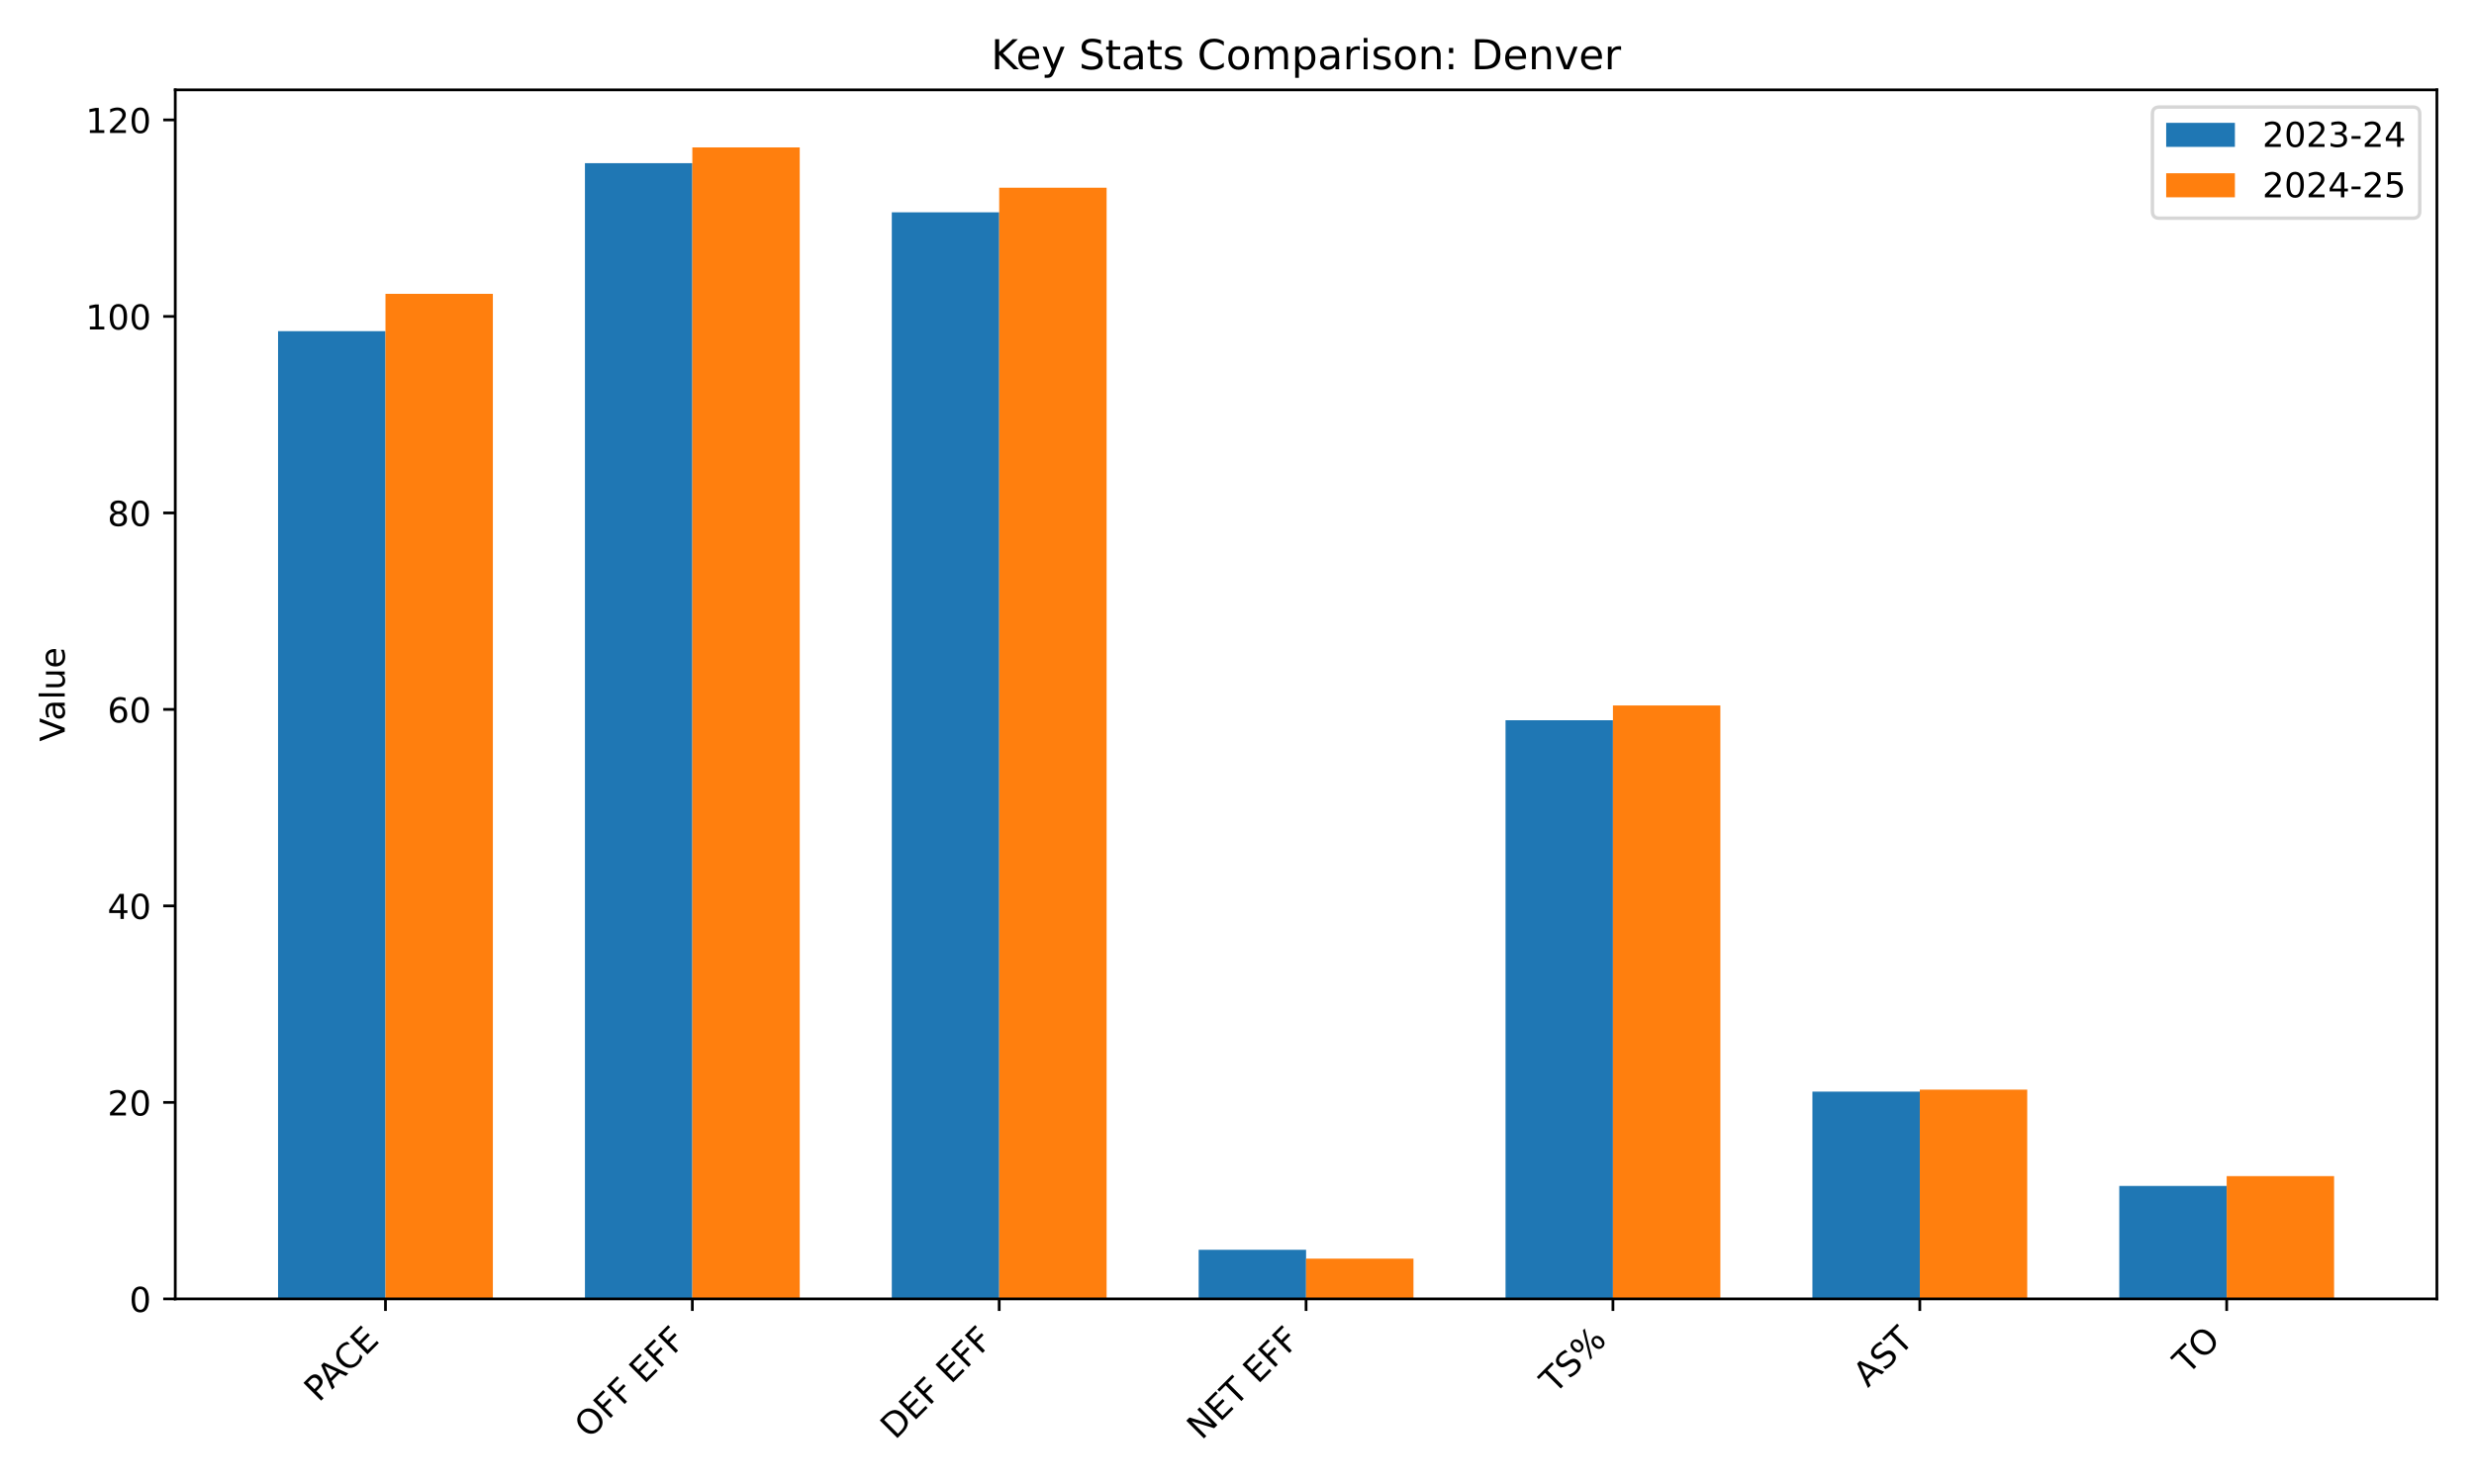
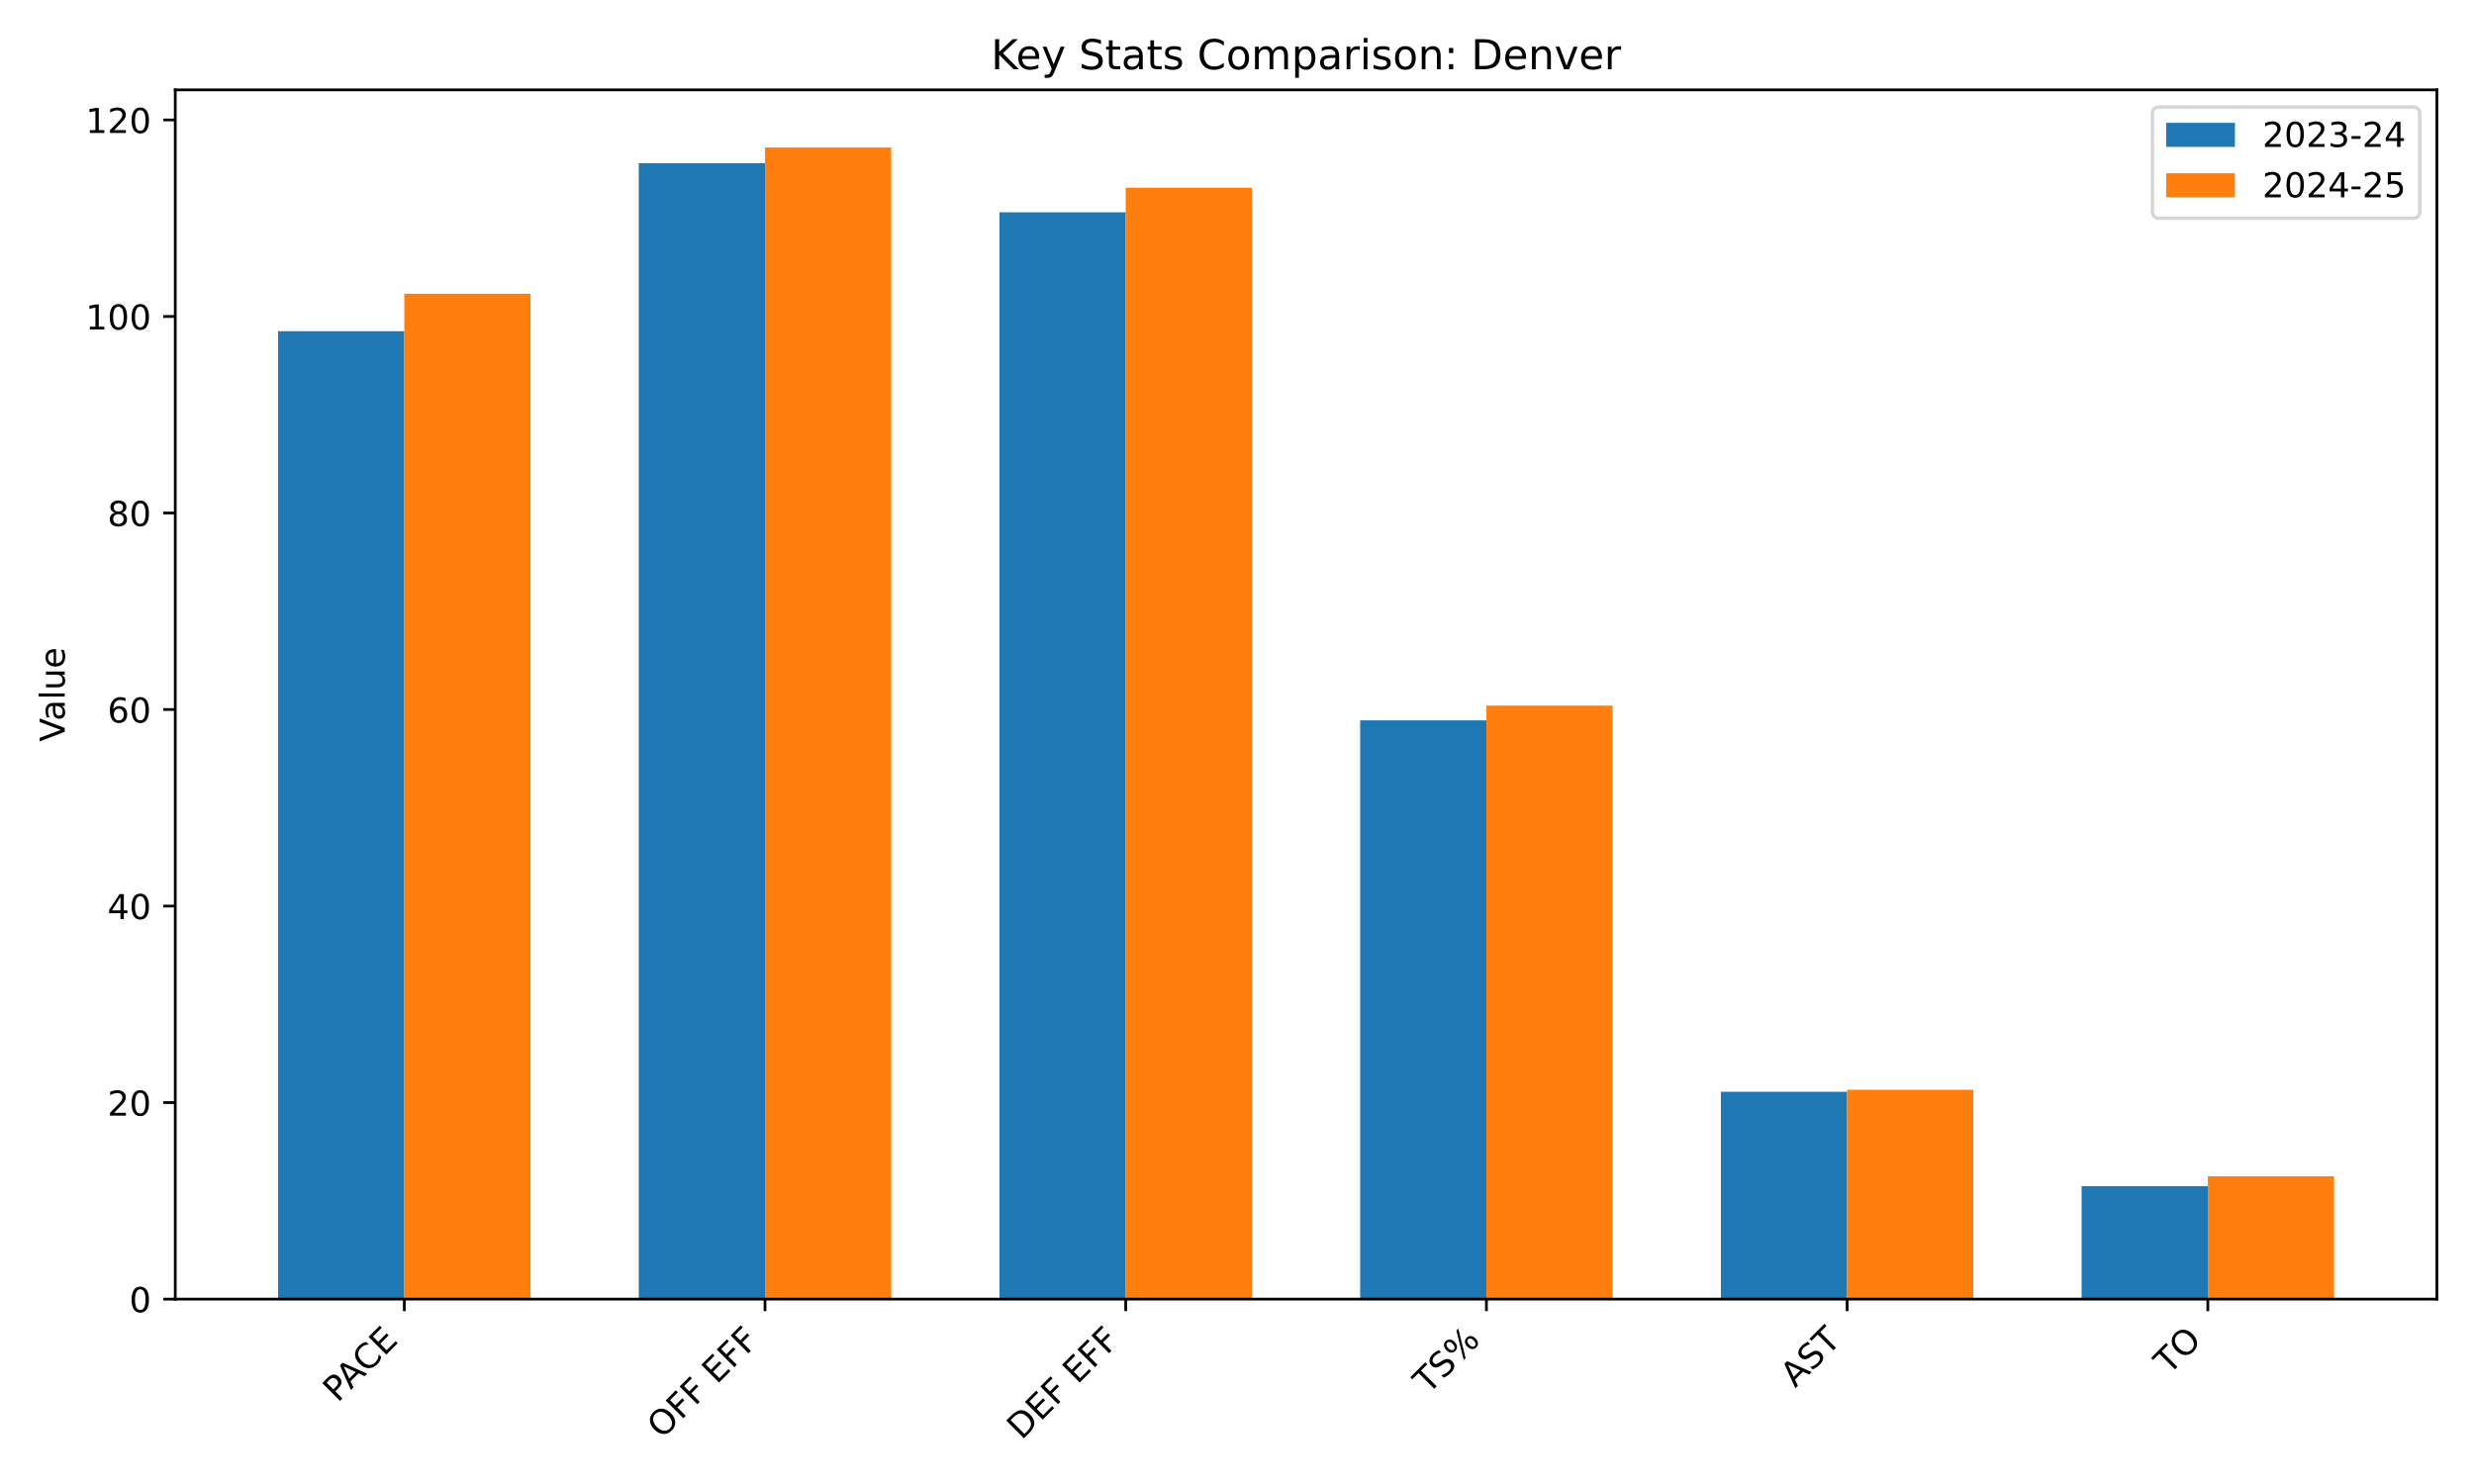
<svg xmlns="http://www.w3.org/2000/svg" xmlns:xlink="http://www.w3.org/1999/xlink" width="720pt" height="432pt" viewBox="0 0 720 432" version="1.1">
  <defs>
    <style type="text/css">*{stroke-linejoin: round; stroke-linecap: butt}</style>
  </defs>
  <g id="figure_1">
    <g id="patch_1">
      <path d="M 0 432  L 720 432  L 720 0  L 0 0  z " style="fill: #ffffff" />
    </g>
    <g id="axes_1">
      <g id="patch_2">
-         <path d="M 51.005 378.116  L 709.2 378.116  L 709.2 26.16  L 51.005 26.16  z " style="fill: #ffffff" />
+         <path d="M 51.005 378.18  L 709.2 378.18  L 709.2 26.16  L 51.005 26.16  z " style="fill: #ffffff" />
      </g>
      <g id="patch_3">
-         <path d="M 80.923 378.116  L 112.181 378.116  L 112.181 96.403  L 80.923 96.403  z " clip-path="url(#p05afc67b3e)" style="fill: #1f77b4" />
+         <path d="M 80.923 378.18  L 117.664 378.18  L 117.664 96.415  L 80.923 96.415  z " clip-path="url(#pdc56457c6b)" style="fill: #1f77b4" />
      </g>
      <g id="patch_4">
-         <path d="M 170.23 378.116  L 201.488 378.116  L 201.488 47.496  L 170.23 47.496  z " clip-path="url(#p05afc67b3e)" style="fill: #1f77b4" />
+         <path d="M 185.898 378.18  L 222.64 378.18  L 222.64 47.5  L 185.898 47.5  z " clip-path="url(#pdc56457c6b)" style="fill: #1f77b4" />
      </g>
      <g id="patch_5">
-         <path d="M 259.538 378.116  L 290.795 378.116  L 290.795 61.796  L 259.538 61.796  z " clip-path="url(#p05afc67b3e)" style="fill: #1f77b4" />
+         <path d="M 290.874 378.18  L 327.615 378.18  L 327.615 61.803  L 290.874 61.803  z " clip-path="url(#pdc56457c6b)" style="fill: #1f77b4" />
      </g>
      <g id="patch_6">
-         <path d="M 348.845 378.116  L 380.103 378.116  L 380.103 363.816  L 348.845 363.816  z " clip-path="url(#p05afc67b3e)" style="fill: #1f77b4" />
+         <path d="M 395.849 378.18  L 432.59 378.18  L 432.59 209.693  L 395.849 209.693  z " clip-path="url(#pdc56457c6b)" style="fill: #1f77b4" />
      </g>
      <g id="patch_7">
-         <path d="M 438.152 378.116  L 469.41 378.116  L 469.41 209.66  L 438.152 209.66  z " clip-path="url(#p05afc67b3e)" style="fill: #1f77b4" />
+         <path d="M 500.824 378.18  L 537.565 378.18  L 537.565 317.822  L 500.824 317.822  z " clip-path="url(#pdc56457c6b)" style="fill: #1f77b4" />
      </g>
      <g id="patch_8">
-         <path d="M 527.46 378.116  L 558.717 378.116  L 558.717 317.77  L 527.46 317.77  z " clip-path="url(#p05afc67b3e)" style="fill: #1f77b4" />
+         <path d="M 605.799 378.18  L 642.541 378.18  L 642.541 345.284  L 605.799 345.284  z " clip-path="url(#pdc56457c6b)" style="fill: #1f77b4" />
      </g>
      <g id="patch_9">
-         <path d="M 616.767 378.116  L 648.024 378.116  L 648.024 345.226  L 616.767 345.226  z " clip-path="url(#p05afc67b3e)" style="fill: #1f77b4" />
+         <path d="M 117.664 378.18  L 154.406 378.18  L 154.406 85.545  L 117.664 85.545  z " clip-path="url(#pdc56457c6b)" style="fill: #ff7f0e" />
      </g>
      <g id="patch_10">
-         <path d="M 112.181 378.116  L 143.438 378.116  L 143.438 85.534  L 112.181 85.534  z " clip-path="url(#p05afc67b3e)" style="fill: #ff7f0e" />
+         <path d="M 222.64 378.18  L 259.381 378.18  L 259.381 42.923  L 222.64 42.923  z " clip-path="url(#pdc56457c6b)" style="fill: #ff7f0e" />
      </g>
      <g id="patch_11">
-         <path d="M 201.488 378.116  L 232.745 378.116  L 232.745 42.92  L 201.488 42.92  z " clip-path="url(#p05afc67b3e)" style="fill: #ff7f0e" />
+         <path d="M 327.615 378.18  L 364.356 378.18  L 364.356 54.651  L 327.615 54.651  z " clip-path="url(#pdc56457c6b)" style="fill: #ff7f0e" />
      </g>
      <g id="patch_12">
-         <path d="M 290.795 378.116  L 322.053 378.116  L 322.053 54.646  L 290.795 54.646  z " clip-path="url(#p05afc67b3e)" style="fill: #ff7f0e" />
+         <path d="M 432.59 378.18  L 469.331 378.18  L 469.331 205.402  L 432.59 205.402  z " clip-path="url(#pdc56457c6b)" style="fill: #ff7f0e" />
      </g>
      <g id="patch_13">
-         <path d="M 380.103 378.116  L 411.36 378.116  L 411.36 366.39  L 380.103 366.39  z " clip-path="url(#p05afc67b3e)" style="fill: #ff7f0e" />
+         <path d="M 537.565 378.18  L 574.307 378.18  L 574.307 317.25  L 537.565 317.25  z " clip-path="url(#pdc56457c6b)" style="fill: #ff7f0e" />
      </g>
      <g id="patch_14">
-         <path d="M 469.41 378.116  L 500.667 378.116  L 500.667 205.37  L 469.41 205.37  z " clip-path="url(#p05afc67b3e)" style="fill: #ff7f0e" />
-       </g>
-       <g id="patch_15">
-         <path d="M 558.717 378.116  L 589.975 378.116  L 589.975 317.198  L 558.717 317.198  z " clip-path="url(#p05afc67b3e)" style="fill: #ff7f0e" />
-       </g>
-       <g id="patch_16">
-         <path d="M 648.024 378.116  L 679.282 378.116  L 679.282 342.366  L 648.024 342.366  z " clip-path="url(#p05afc67b3e)" style="fill: #ff7f0e" />
+         <path d="M 642.541 378.18  L 679.282 378.18  L 679.282 342.423  L 642.541 342.423  z " clip-path="url(#pdc56457c6b)" style="fill: #ff7f0e" />
      </g>
      <g id="matplotlib.axis_1">
        <g id="xtick_1">
          <g id="line2d_1">
            <defs>
-               <path id="md0cd10bb15" d="M 0 0  L 0 3.5  " style="stroke: #000000; stroke-width: 0.8" />
+               <path id="m0357ce50c4" d="M 0 0  L 0 3.5  " style="stroke: #000000; stroke-width: 0.8" />
            </defs>
            <g>
-               <use xlink:href="#md0cd10bb15" x="112.181" y="378.116" style="stroke: #000000; stroke-width: 0.8" />
+               <use xlink:href="#m0357ce50c4" x="117.664" y="378.18" style="stroke: #000000; stroke-width: 0.8" />
            </g>
          </g>
          <g id="text_1">
-             <g transform="translate(92.77817 408.421) rotate(-45) scale(0.1 -0.1)">
+             <g transform="translate(98.26196 408.4847) rotate(-45) scale(0.1 -0.1)">
              <defs>
                <path id="DejaVuSans-50" d="M 1259 4147  L 1259 2394  L 2053 2394  Q 2494 2394 2734 2622  Q 2975 2850 2975 3272  Q 2975 3691 2734 3919  Q 2494 4147 2053 4147  L 1259 4147  z M 628 4666  L 2053 4666  Q 2838 4666 3239 4311  Q 3641 3956 3641 3272  Q 3641 2581 3239 2228  Q 2838 1875 2053 1875  L 1259 1875  L 1259 0  L 628 0  L 628 4666  z " transform="scale(0.015625)" />
                <path id="DejaVuSans-41" d="M 2188 4044  L 1331 1722  L 3047 1722  L 2188 4044  z M 1831 4666  L 2547 4666  L 4325 0  L 3669 0  L 3244 1197  L 1141 1197  L 716 0  L 50 0  L 1831 4666  z " transform="scale(0.015625)" />
                <path id="DejaVuSans-43" d="M 4122 4306  L 4122 3641  Q 3803 3938 3442 4084  Q 3081 4231 2675 4231  Q 1875 4231 1450 3742  Q 1025 3253 1025 2328  Q 1025 1406 1450 917  Q 1875 428 2675 428  Q 3081 428 3442 575  Q 3803 722 4122 1019  L 4122 359  Q 3791 134 3420 21  Q 3050 -91 2638 -91  Q 1578 -91 968 557  Q 359 1206 359 2328  Q 359 3453 968 4101  Q 1578 4750 2638 4750  Q 3056 4750 3426 4639  Q 3797 4528 4122 4306  z " transform="scale(0.015625)" />
                <path id="DejaVuSans-45" d="M 628 4666  L 3578 4666  L 3578 4134  L 1259 4134  L 1259 2753  L 3481 2753  L 3481 2222  L 1259 2222  L 1259 531  L 3634 531  L 3634 0  L 628 0  L 628 4666  z " transform="scale(0.015625)" />
              </defs>
              <use xlink:href="#DejaVuSans-50" />
              <use xlink:href="#DejaVuSans-41" transform="translate(53.92773 0)" />
              <use xlink:href="#DejaVuSans-43" transform="translate(120.5859 0)" />
              <use xlink:href="#DejaVuSans-45" transform="translate(190.4102 0)" />
            </g>
          </g>
        </g>
        <g id="xtick_2">
          <g id="line2d_2">
            <g>
-               <use xlink:href="#md0cd10bb15" x="201.488" y="378.116" style="stroke: #000000; stroke-width: 0.8" />
+               <use xlink:href="#m0357ce50c4" x="222.64" y="378.18" style="stroke: #000000; stroke-width: 0.8" />
            </g>
          </g>
          <g id="text_2">
-             <g transform="translate(171.4678 419.0387) rotate(-45) scale(0.1 -0.1)">
+             <g transform="translate(192.6196 419.1023) rotate(-45) scale(0.1 -0.1)">
              <defs>
                <path id="DejaVuSans-4f" d="M 2522 4238  Q 1834 4238 1429 3725  Q 1025 3213 1025 2328  Q 1025 1447 1429 934  Q 1834 422 2522 422  Q 3209 422 3611 934  Q 4013 1447 4013 2328  Q 4013 3213 3611 3725  Q 3209 4238 2522 4238  z M 2522 4750  Q 3503 4750 4090 4092  Q 4678 3434 4678 2328  Q 4678 1225 4090 567  Q 3503 -91 2522 -91  Q 1538 -91 948 565  Q 359 1222 359 2328  Q 359 3434 948 4092  Q 1538 4750 2522 4750  z " transform="scale(0.015625)" />
                <path id="DejaVuSans-46" d="M 628 4666  L 3309 4666  L 3309 4134  L 1259 4134  L 1259 2759  L 3109 2759  L 3109 2228  L 1259 2228  L 1259 0  L 628 0  L 628 4666  z " transform="scale(0.015625)" />
                <path id="DejaVuSans-20" transform="scale(0.015625)" />
              </defs>
              <use xlink:href="#DejaVuSans-4f" />
              <use xlink:href="#DejaVuSans-46" transform="translate(78.71094 0)" />
              <use xlink:href="#DejaVuSans-46" transform="translate(136.2305 0)" />
              <use xlink:href="#DejaVuSans-20" transform="translate(193.75 0)" />
              <use xlink:href="#DejaVuSans-45" transform="translate(225.5371 0)" />
              <use xlink:href="#DejaVuSans-46" transform="translate(288.7207 0)" />
              <use xlink:href="#DejaVuSans-46" transform="translate(346.2402 0)" />
            </g>
          </g>
        </g>
        <g id="xtick_3">
          <g id="line2d_3">
            <g>
-               <use xlink:href="#md0cd10bb15" x="290.795" y="378.116" style="stroke: #000000; stroke-width: 0.8" />
+               <use xlink:href="#m0357ce50c4" x="327.615" y="378.18" style="stroke: #000000; stroke-width: 0.8" />
            </g>
          </g>
          <g id="text_3">
-             <g transform="translate(260.4956 419.3182) rotate(-45) scale(0.1 -0.1)">
+             <g transform="translate(297.3153 419.3819) rotate(-45) scale(0.1 -0.1)">
              <defs>
                <path id="DejaVuSans-44" d="M 1259 4147  L 1259 519  L 2022 519  Q 2988 519 3436 956  Q 3884 1394 3884 2338  Q 3884 3275 3436 3711  Q 2988 4147 2022 4147  L 1259 4147  z M 628 4666  L 1925 4666  Q 3281 4666 3915 4102  Q 4550 3538 4550 2338  Q 4550 1131 3912 565  Q 3275 0 1925 0  L 628 0  L 628 4666  z " transform="scale(0.015625)" />
              </defs>
              <use xlink:href="#DejaVuSans-44" />
              <use xlink:href="#DejaVuSans-45" transform="translate(77.00195 0)" />
              <use xlink:href="#DejaVuSans-46" transform="translate(140.1855 0)" />
              <use xlink:href="#DejaVuSans-20" transform="translate(197.7051 0)" />
              <use xlink:href="#DejaVuSans-45" transform="translate(229.4922 0)" />
              <use xlink:href="#DejaVuSans-46" transform="translate(292.6758 0)" />
              <use xlink:href="#DejaVuSans-46" transform="translate(350.1953 0)" />
            </g>
          </g>
        </g>
        <g id="xtick_4">
          <g id="line2d_4">
            <g>
-               <use xlink:href="#md0cd10bb15" x="380.103" y="378.116" style="stroke: #000000; stroke-width: 0.8" />
+               <use xlink:href="#m0357ce50c4" x="432.59" y="378.18" style="stroke: #000000; stroke-width: 0.8" />
            </g>
          </g>
          <g id="text_4">
-             <g transform="translate(349.7057 419.4154) rotate(-45) scale(0.1 -0.1)">
-               <defs>
-                 <path id="DejaVuSans-4e" d="M 628 4666  L 1478 4666  L 3547 763  L 3547 4666  L 4159 4666  L 4159 0  L 3309 0  L 1241 3903  L 1241 0  L 628 0  L 628 4666  z " transform="scale(0.015625)" />
+             <g transform="translate(415.5931 406.0794) rotate(-45) scale(0.1 -0.1)">
+               <defs>
                <path id="DejaVuSans-54" d="M -19 4666  L 3928 4666  L 3928 4134  L 2272 4134  L 2272 0  L 1638 0  L 1638 4134  L -19 4134  L -19 4666  z " transform="scale(0.015625)" />
-               </defs>
-               <use xlink:href="#DejaVuSans-4e" />
-               <use xlink:href="#DejaVuSans-45" transform="translate(74.80469 0)" />
-               <use xlink:href="#DejaVuSans-54" transform="translate(137.9883 0)" />
-               <use xlink:href="#DejaVuSans-20" transform="translate(199.0723 0)" />
-               <use xlink:href="#DejaVuSans-45" transform="translate(230.8594 0)" />
-               <use xlink:href="#DejaVuSans-46" transform="translate(294.043 0)" />
-               <use xlink:href="#DejaVuSans-46" transform="translate(351.5625 0)" />
-             </g>
-           </g>
-         </g>
-         <g id="xtick_5">
-           <g id="line2d_5">
-             <g>
-               <use xlink:href="#md0cd10bb15" x="469.41" y="378.116" style="stroke: #000000; stroke-width: 0.8" />
-             </g>
-           </g>
-           <g id="text_5">
-             <g transform="translate(452.4127 406.0158) rotate(-45) scale(0.1 -0.1)">
-               <defs>
                <path id="DejaVuSans-53" d="M 3425 4513  L 3425 3897  Q 3066 4069 2747 4153  Q 2428 4238 2131 4238  Q 1616 4238 1336 4038  Q 1056 3838 1056 3469  Q 1056 3159 1242 3001  Q 1428 2844 1947 2747  L 2328 2669  Q 3034 2534 3370 2195  Q 3706 1856 3706 1288  Q 3706 609 3251 259  Q 2797 -91 1919 -91  Q 1588 -91 1214 -16  Q 841 59 441 206  L 441 856  Q 825 641 1194 531  Q 1563 422 1919 422  Q 2459 422 2753 634  Q 3047 847 3047 1241  Q 3047 1584 2836 1778  Q 2625 1972 2144 2069  L 1759 2144  Q 1053 2284 737 2584  Q 422 2884 422 3419  Q 422 4038 858 4394  Q 1294 4750 2059 4750  Q 2388 4750 2728 4690  Q 3069 4631 3425 4513  z " transform="scale(0.015625)" />
                <path id="DejaVuSans-25" d="M 4653 2053  Q 4381 2053 4226 1822  Q 4072 1591 4072 1178  Q 4072 772 4226 539  Q 4381 306 4653 306  Q 4919 306 5073 539  Q 5228 772 5228 1178  Q 5228 1588 5073 1820  Q 4919 2053 4653 2053  z M 4653 2450  Q 5147 2450 5437 2106  Q 5728 1763 5728 1178  Q 5728 594 5436 251  Q 5144 -91 4653 -91  Q 4153 -91 3862 251  Q 3572 594 3572 1178  Q 3572 1766 3864 2108  Q 4156 2450 4653 2450  z M 1428 4353  Q 1159 4353 1004 4120  Q 850 3888 850 3481  Q 850 3069 1003 2837  Q 1156 2606 1428 2606  Q 1700 2606 1854 2837  Q 2009 3069 2009 3481  Q 2009 3884 1853 4118  Q 1697 4353 1428 4353  z M 4250 4750  L 4750 4750  L 1831 -91  L 1331 -91  L 4250 4750  z M 1428 4750  Q 1922 4750 2215 4408  Q 2509 4066 2509 3481  Q 2509 2891 2217 2550  Q 1925 2209 1428 2209  Q 931 2209 642 2551  Q 353 2894 353 3481  Q 353 4063 643 4406  Q 934 4750 1428 4750  z " transform="scale(0.015625)" />
              </defs>
              <use xlink:href="#DejaVuSans-54" />
              <use xlink:href="#DejaVuSans-53" transform="translate(61.08398 0)" />
              <use xlink:href="#DejaVuSans-25" transform="translate(124.5605 0)" />
            </g>
          </g>
        </g>
-         <g id="xtick_6">
-           <g id="line2d_6">
-             <g>
-               <use xlink:href="#md0cd10bb15" x="558.717" y="378.116" style="stroke: #000000; stroke-width: 0.8" />
-             </g>
-           </g>
-           <g id="text_6">
-             <g transform="translate(543.6016 404.1342) rotate(-45) scale(0.1 -0.1)">
+         <g id="xtick_5">
+           <g id="line2d_5">
+             <g>
+               <use xlink:href="#m0357ce50c4" x="537.565" y="378.18" style="stroke: #000000; stroke-width: 0.8" />
+             </g>
+           </g>
+           <g id="text_5">
+             <g transform="translate(522.4499 404.1978) rotate(-45) scale(0.1 -0.1)">
              <use xlink:href="#DejaVuSans-41" />
              <use xlink:href="#DejaVuSans-53" transform="translate(68.4082 0)" />
              <use xlink:href="#DejaVuSans-54" transform="translate(131.8848 0)" />
            </g>
          </g>
        </g>
-         <g id="xtick_7">
-           <g id="line2d_7">
-             <g>
-               <use xlink:href="#md0cd10bb15" x="648.024" y="378.116" style="stroke: #000000; stroke-width: 0.8" />
-             </g>
-           </g>
-           <g id="text_7">
-             <g transform="translate(636.6688 400.3744) rotate(-45) scale(0.1 -0.1)">
+         <g id="xtick_6">
+           <g id="line2d_6">
+             <g>
+               <use xlink:href="#m0357ce50c4" x="642.541" y="378.18" style="stroke: #000000; stroke-width: 0.8" />
+             </g>
+           </g>
+           <g id="text_6">
+             <g transform="translate(631.185 400.438) rotate(-45) scale(0.1 -0.1)">
              <use xlink:href="#DejaVuSans-54" />
              <use xlink:href="#DejaVuSans-4f" transform="translate(61.08398 0)" />
            </g>
          </g>
        </g>
      </g>
      <g id="matplotlib.axis_2">
        <g id="ytick_1">
+           <g id="line2d_7">
+             <defs>
+               <path id="md7de6c116b" d="M 0 0  L -3.5 0  " style="stroke: #000000; stroke-width: 0.8" />
+             </defs>
+             <g>
+               <use xlink:href="#md7de6c116b" x="51.005" y="378.18" style="stroke: #000000; stroke-width: 0.8" />
+             </g>
+           </g>
+           <g id="text_7">
+             <g transform="translate(37.6425 381.9792) scale(0.1 -0.1)">
+               <defs>
+                 <path id="DejaVuSans-30" d="M 2034 4250  Q 1547 4250 1301 3770  Q 1056 3291 1056 2328  Q 1056 1369 1301 889  Q 1547 409 2034 409  Q 2525 409 2770 889  Q 3016 1369 3016 2328  Q 3016 3291 2770 3770  Q 2525 4250 2034 4250  z M 2034 4750  Q 2819 4750 3233 4129  Q 3647 3509 3647 2328  Q 3647 1150 3233 529  Q 2819 -91 2034 -91  Q 1250 -91 836 529  Q 422 1150 422 2328  Q 422 3509 836 4129  Q 1250 4750 2034 4750  z " transform="scale(0.015625)" />
+               </defs>
+               <use xlink:href="#DejaVuSans-30" />
+             </g>
+           </g>
+         </g>
+         <g id="ytick_2">
          <g id="line2d_8">
-             <defs>
-               <path id="m72d92f195b" d="M 0 0  L -3.5 0  " style="stroke: #000000; stroke-width: 0.8" />
-             </defs>
-             <g>
-               <use xlink:href="#m72d92f195b" x="51.005" y="378.116" style="stroke: #000000; stroke-width: 0.8" />
+             <g>
+               <use xlink:href="#md7de6c116b" x="51.005" y="320.969" style="stroke: #000000; stroke-width: 0.8" />
            </g>
          </g>
          <g id="text_8">
-             <g transform="translate(37.6425 381.9156) scale(0.1 -0.1)">
-               <defs>
-                 <path id="DejaVuSans-30" d="M 2034 4250  Q 1547 4250 1301 3770  Q 1056 3291 1056 2328  Q 1056 1369 1301 889  Q 1547 409 2034 409  Q 2525 409 2770 889  Q 3016 1369 3016 2328  Q 3016 3291 2770 3770  Q 2525 4250 2034 4250  z M 2034 4750  Q 2819 4750 3233 4129  Q 3647 3509 3647 2328  Q 3647 1150 3233 529  Q 2819 -91 2034 -91  Q 1250 -91 836 529  Q 422 1150 422 2328  Q 422 3509 836 4129  Q 1250 4750 2034 4750  z " transform="scale(0.015625)" />
-               </defs>
-               <use xlink:href="#DejaVuSans-30" />
-             </g>
-           </g>
-         </g>
-         <g id="ytick_2">
-           <g id="line2d_9">
-             <g>
-               <use xlink:href="#m72d92f195b" x="51.005" y="320.916" style="stroke: #000000; stroke-width: 0.8" />
-             </g>
-           </g>
-           <g id="text_9">
-             <g transform="translate(31.28 324.7148) scale(0.1 -0.1)">
+             <g transform="translate(31.28 324.7681) scale(0.1 -0.1)">
              <defs>
                <path id="DejaVuSans-32" d="M 1228 531  L 3431 531  L 3431 0  L 469 0  L 469 531  Q 828 903 1448 1529  Q 2069 2156 2228 2338  Q 2531 2678 2651 2914  Q 2772 3150 2772 3378  Q 2772 3750 2511 3984  Q 2250 4219 1831 4219  Q 1534 4219 1204 4116  Q 875 4013 500 3803  L 500 4441  Q 881 4594 1212 4672  Q 1544 4750 1819 4750  Q 2544 4750 2975 4387  Q 3406 4025 3406 3419  Q 3406 3131 3298 2873  Q 3191 2616 2906 2266  Q 2828 2175 2409 1742  Q 1991 1309 1228 531  z " transform="scale(0.015625)" />
              </defs>
              <use xlink:href="#DejaVuSans-32" />
              <use xlink:href="#DejaVuSans-30" transform="translate(63.62305 0)" />
            </g>
          </g>
        </g>
        <g id="ytick_3">
-           <g id="line2d_10">
-             <g>
-               <use xlink:href="#m72d92f195b" x="51.005" y="263.715" style="stroke: #000000; stroke-width: 0.8" />
-             </g>
-           </g>
-           <g id="text_10">
-             <g transform="translate(31.28 267.514) scale(0.1 -0.1)">
+           <g id="line2d_9">
+             <g>
+               <use xlink:href="#md7de6c116b" x="51.005" y="263.758" style="stroke: #000000; stroke-width: 0.8" />
+             </g>
+           </g>
+           <g id="text_9">
+             <g transform="translate(31.28 267.557) scale(0.1 -0.1)">
              <defs>
                <path id="DejaVuSans-34" d="M 2419 4116  L 825 1625  L 2419 1625  L 2419 4116  z M 2253 4666  L 3047 4666  L 3047 1625  L 3713 1625  L 3713 1100  L 3047 1100  L 3047 0  L 2419 0  L 2419 1100  L 313 1100  L 313 1709  L 2253 4666  z " transform="scale(0.015625)" />
              </defs>
              <use xlink:href="#DejaVuSans-34" />
              <use xlink:href="#DejaVuSans-30" transform="translate(63.62305 0)" />
            </g>
          </g>
        </g>
        <g id="ytick_4">
-           <g id="line2d_11">
-             <g>
-               <use xlink:href="#m72d92f195b" x="51.005" y="206.514" style="stroke: #000000; stroke-width: 0.8" />
-             </g>
-           </g>
-           <g id="text_11">
-             <g transform="translate(31.28 210.3132) scale(0.1 -0.1)">
+           <g id="line2d_10">
+             <g>
+               <use xlink:href="#md7de6c116b" x="51.005" y="206.547" style="stroke: #000000; stroke-width: 0.8" />
+             </g>
+           </g>
+           <g id="text_10">
+             <g transform="translate(31.28 210.3459) scale(0.1 -0.1)">
              <defs>
                <path id="DejaVuSans-36" d="M 2113 2584  Q 1688 2584 1439 2293  Q 1191 2003 1191 1497  Q 1191 994 1439 701  Q 1688 409 2113 409  Q 2538 409 2786 701  Q 3034 994 3034 1497  Q 3034 2003 2786 2293  Q 2538 2584 2113 2584  z M 3366 4563  L 3366 3988  Q 3128 4100 2886 4159  Q 2644 4219 2406 4219  Q 1781 4219 1451 3797  Q 1122 3375 1075 2522  Q 1259 2794 1537 2939  Q 1816 3084 2150 3084  Q 2853 3084 3261 2657  Q 3669 2231 3669 1497  Q 3669 778 3244 343  Q 2819 -91 2113 -91  Q 1303 -91 875 529  Q 447 1150 447 2328  Q 447 3434 972 4092  Q 1497 4750 2381 4750  Q 2619 4750 2861 4703  Q 3103 4656 3366 4563  z " transform="scale(0.015625)" />
              </defs>
              <use xlink:href="#DejaVuSans-36" />
              <use xlink:href="#DejaVuSans-30" transform="translate(63.62305 0)" />
            </g>
          </g>
        </g>
        <g id="ytick_5">
-           <g id="line2d_12">
-             <g>
-               <use xlink:href="#m72d92f195b" x="51.005" y="149.313" style="stroke: #000000; stroke-width: 0.8" />
-             </g>
-           </g>
-           <g id="text_12">
-             <g transform="translate(31.28 153.1125) scale(0.1 -0.1)">
+           <g id="line2d_11">
+             <g>
+               <use xlink:href="#md7de6c116b" x="51.005" y="149.336" style="stroke: #000000; stroke-width: 0.8" />
+             </g>
+           </g>
+           <g id="text_11">
+             <g transform="translate(31.28 153.1347) scale(0.1 -0.1)">
              <defs>
                <path id="DejaVuSans-38" d="M 2034 2216  Q 1584 2216 1326 1975  Q 1069 1734 1069 1313  Q 1069 891 1326 650  Q 1584 409 2034 409  Q 2484 409 2743 651  Q 3003 894 3003 1313  Q 3003 1734 2745 1975  Q 2488 2216 2034 2216  z M 1403 2484  Q 997 2584 770 2862  Q 544 3141 544 3541  Q 544 4100 942 4425  Q 1341 4750 2034 4750  Q 2731 4750 3128 4425  Q 3525 4100 3525 3541  Q 3525 3141 3298 2862  Q 3072 2584 2669 2484  Q 3125 2378 3379 2068  Q 3634 1759 3634 1313  Q 3634 634 3220 271  Q 2806 -91 2034 -91  Q 1263 -91 848 271  Q 434 634 434 1313  Q 434 1759 690 2068  Q 947 2378 1403 2484  z M 1172 3481  Q 1172 3119 1398 2916  Q 1625 2713 2034 2713  Q 2441 2713 2670 2916  Q 2900 3119 2900 3481  Q 2900 3844 2670 4047  Q 2441 4250 2034 4250  Q 1625 4250 1398 4047  Q 1172 3844 1172 3481  z " transform="scale(0.015625)" />
              </defs>
              <use xlink:href="#DejaVuSans-38" />
              <use xlink:href="#DejaVuSans-30" transform="translate(63.62305 0)" />
            </g>
          </g>
        </g>
        <g id="ytick_6">
-           <g id="line2d_13">
-             <g>
-               <use xlink:href="#m72d92f195b" x="51.005" y="92.112" style="stroke: #000000; stroke-width: 0.8" />
-             </g>
-           </g>
-           <g id="text_13">
-             <g transform="translate(24.9175 95.91171) scale(0.1 -0.1)">
+           <g id="line2d_12">
+             <g>
+               <use xlink:href="#md7de6c116b" x="51.005" y="92.124" style="stroke: #000000; stroke-width: 0.8" />
+             </g>
+           </g>
+           <g id="text_12">
+             <g transform="translate(24.9175 95.92363) scale(0.1 -0.1)">
              <defs>
                <path id="DejaVuSans-31" d="M 794 531  L 1825 531  L 1825 4091  L 703 3866  L 703 4441  L 1819 4666  L 2450 4666  L 2450 531  L 3481 531  L 3481 0  L 794 0  L 794 531  z " transform="scale(0.015625)" />
              </defs>
              <use xlink:href="#DejaVuSans-31" />
              <use xlink:href="#DejaVuSans-30" transform="translate(63.62305 0)" />
              <use xlink:href="#DejaVuSans-30" transform="translate(127.2461 0)" />
            </g>
          </g>
        </g>
        <g id="ytick_7">
-           <g id="line2d_14">
-             <g>
-               <use xlink:href="#m72d92f195b" x="51.005" y="34.912" style="stroke: #000000; stroke-width: 0.8" />
-             </g>
-           </g>
-           <g id="text_14">
-             <g transform="translate(24.9175 38.71094) scale(0.1 -0.1)">
+           <g id="line2d_13">
+             <g>
+               <use xlink:href="#md7de6c116b" x="51.005" y="34.913" style="stroke: #000000; stroke-width: 0.8" />
+             </g>
+           </g>
+           <g id="text_13">
+             <g transform="translate(24.9175 38.71252) scale(0.1 -0.1)">
              <use xlink:href="#DejaVuSans-31" />
              <use xlink:href="#DejaVuSans-32" transform="translate(63.62305 0)" />
              <use xlink:href="#DejaVuSans-30" transform="translate(127.2461 0)" />
            </g>
          </g>
        </g>
-         <g id="text_15">
-           <g transform="translate(18.83781 215.8694) rotate(-90) scale(0.1 -0.1)">
+         <g id="text_14">
+           <g transform="translate(18.83781 215.9012) rotate(-90) scale(0.1 -0.1)">
            <defs>
              <path id="DejaVuSans-56" d="M 1831 0  L 50 4666  L 709 4666  L 2188 738  L 3669 4666  L 4325 4666  L 2547 0  L 1831 0  z " transform="scale(0.015625)" />
              <path id="DejaVuSans-61" d="M 2194 1759  Q 1497 1759 1228 1600  Q 959 1441 959 1056  Q 959 750 1161 570  Q 1363 391 1709 391  Q 2188 391 2477 730  Q 2766 1069 2766 1631  L 2766 1759  L 2194 1759  z M 3341 1997  L 3341 0  L 2766 0  L 2766 531  Q 2569 213 2275 61  Q 1981 -91 1556 -91  Q 1019 -91 701 211  Q 384 513 384 1019  Q 384 1609 779 1909  Q 1175 2209 1959 2209  L 2766 2209  L 2766 2266  Q 2766 2663 2505 2880  Q 2244 3097 1772 3097  Q 1472 3097 1187 3025  Q 903 2953 641 2809  L 641 3341  Q 956 3463 1253 3523  Q 1550 3584 1831 3584  Q 2591 3584 2966 3190  Q 3341 2797 3341 1997  z " transform="scale(0.015625)" />
              <path id="DejaVuSans-6c" d="M 603 4863  L 1178 4863  L 1178 0  L 603 0  L 603 4863  z " transform="scale(0.015625)" />
              <path id="DejaVuSans-75" d="M 544 1381  L 544 3500  L 1119 3500  L 1119 1403  Q 1119 906 1312 657  Q 1506 409 1894 409  Q 2359 409 2629 706  Q 2900 1003 2900 1516  L 2900 3500  L 3475 3500  L 3475 0  L 2900 0  L 2900 538  Q 2691 219 2414 64  Q 2138 -91 1772 -91  Q 1169 -91 856 284  Q 544 659 544 1381  z M 1991 3584  L 1991 3584  z " transform="scale(0.015625)" />
              <path id="DejaVuSans-65" d="M 3597 1894  L 3597 1613  L 953 1613  Q 991 1019 1311 708  Q 1631 397 2203 397  Q 2534 397 2845 478  Q 3156 559 3463 722  L 3463 178  Q 3153 47 2828 -22  Q 2503 -91 2169 -91  Q 1331 -91 842 396  Q 353 884 353 1716  Q 353 2575 817 3079  Q 1281 3584 2069 3584  Q 2775 3584 3186 3129  Q 3597 2675 3597 1894  z M 3022 2063  Q 3016 2534 2758 2815  Q 2500 3097 2075 3097  Q 1594 3097 1305 2825  Q 1016 2553 972 2059  L 3022 2063  z " transform="scale(0.015625)" />
            </defs>
            <use xlink:href="#DejaVuSans-56" />
            <use xlink:href="#DejaVuSans-61" transform="translate(60.6582 0)" />
            <use xlink:href="#DejaVuSans-6c" transform="translate(121.9375 0)" />
            <use xlink:href="#DejaVuSans-75" transform="translate(149.7207 0)" />
            <use xlink:href="#DejaVuSans-65" transform="translate(213.0996 0)" />
          </g>
        </g>
      </g>
+       <g id="patch_15">
+         <path d="M 51.005 378.18  L 51.005 26.16  " style="fill: none; stroke: #000000; stroke-width: 0.8; stroke-linejoin: miter; stroke-linecap: square" />
+       </g>
+       <g id="patch_16">
+         <path d="M 709.2 378.18  L 709.2 26.16  " style="fill: none; stroke: #000000; stroke-width: 0.8; stroke-linejoin: miter; stroke-linecap: square" />
+       </g>
      <g id="patch_17">
-         <path d="M 51.005 378.116  L 51.005 26.16  " style="fill: none; stroke: #000000; stroke-width: 0.8; stroke-linejoin: miter; stroke-linecap: square" />
+         <path d="M 51.005 378.18  L 709.2 378.18  " style="fill: none; stroke: #000000; stroke-width: 0.8; stroke-linejoin: miter; stroke-linecap: square" />
      </g>
      <g id="patch_18">
-         <path d="M 709.2 378.116  L 709.2 26.16  " style="fill: none; stroke: #000000; stroke-width: 0.8; stroke-linejoin: miter; stroke-linecap: square" />
-       </g>
-       <g id="patch_19">
-         <path d="M 51.005 378.116  L 709.2 378.116  " style="fill: none; stroke: #000000; stroke-width: 0.8; stroke-linejoin: miter; stroke-linecap: square" />
-       </g>
-       <g id="patch_20">
        <path d="M 51.005 26.16  L 709.2 26.16  " style="fill: none; stroke: #000000; stroke-width: 0.8; stroke-linejoin: miter; stroke-linecap: square" />
      </g>
-       <g id="text_16">
+       <g id="text_15">
        <g transform="translate(288.4187 20.16) scale(0.12 -0.12)">
          <defs>
            <path id="DejaVuSans-4b" d="M 628 4666  L 1259 4666  L 1259 2694  L 3353 4666  L 4166 4666  L 1850 2491  L 4331 0  L 3500 0  L 1259 2247  L 1259 0  L 628 0  L 628 4666  z " transform="scale(0.015625)" />
            <path id="DejaVuSans-79" d="M 2059 -325  Q 1816 -950 1584 -1140  Q 1353 -1331 966 -1331  L 506 -1331  L 506 -850  L 844 -850  Q 1081 -850 1212 -737  Q 1344 -625 1503 -206  L 1606 56  L 191 3500  L 800 3500  L 1894 763  L 2988 3500  L 3597 3500  L 2059 -325  z " transform="scale(0.015625)" />
            <path id="DejaVuSans-74" d="M 1172 4494  L 1172 3500  L 2356 3500  L 2356 3053  L 1172 3053  L 1172 1153  Q 1172 725 1289 603  Q 1406 481 1766 481  L 2356 481  L 2356 0  L 1766 0  Q 1100 0 847 248  Q 594 497 594 1153  L 594 3053  L 172 3053  L 172 3500  L 594 3500  L 594 4494  L 1172 4494  z " transform="scale(0.015625)" />
            <path id="DejaVuSans-73" d="M 2834 3397  L 2834 2853  Q 2591 2978 2328 3040  Q 2066 3103 1784 3103  Q 1356 3103 1142 2972  Q 928 2841 928 2578  Q 928 2378 1081 2264  Q 1234 2150 1697 2047  L 1894 2003  Q 2506 1872 2764 1633  Q 3022 1394 3022 966  Q 3022 478 2636 193  Q 2250 -91 1575 -91  Q 1294 -91 989 -36  Q 684 19 347 128  L 347 722  Q 666 556 975 473  Q 1284 391 1588 391  Q 1994 391 2212 530  Q 2431 669 2431 922  Q 2431 1156 2273 1281  Q 2116 1406 1581 1522  L 1381 1569  Q 847 1681 609 1914  Q 372 2147 372 2553  Q 372 3047 722 3315  Q 1072 3584 1716 3584  Q 2034 3584 2315 3537  Q 2597 3491 2834 3397  z " transform="scale(0.015625)" />
            <path id="DejaVuSans-6f" d="M 1959 3097  Q 1497 3097 1228 2736  Q 959 2375 959 1747  Q 959 1119 1226 758  Q 1494 397 1959 397  Q 2419 397 2687 759  Q 2956 1122 2956 1747  Q 2956 2369 2687 2733  Q 2419 3097 1959 3097  z M 1959 3584  Q 2709 3584 3137 3096  Q 3566 2609 3566 1747  Q 3566 888 3137 398  Q 2709 -91 1959 -91  Q 1206 -91 779 398  Q 353 888 353 1747  Q 353 2609 779 3096  Q 1206 3584 1959 3584  z " transform="scale(0.015625)" />
            <path id="DejaVuSans-6d" d="M 3328 2828  Q 3544 3216 3844 3400  Q 4144 3584 4550 3584  Q 5097 3584 5394 3201  Q 5691 2819 5691 2113  L 5691 0  L 5113 0  L 5113 2094  Q 5113 2597 4934 2840  Q 4756 3084 4391 3084  Q 3944 3084 3684 2787  Q 3425 2491 3425 1978  L 3425 0  L 2847 0  L 2847 2094  Q 2847 2600 2669 2842  Q 2491 3084 2119 3084  Q 1678 3084 1418 2786  Q 1159 2488 1159 1978  L 1159 0  L 581 0  L 581 3500  L 1159 3500  L 1159 2956  Q 1356 3278 1631 3431  Q 1906 3584 2284 3584  Q 2666 3584 2933 3390  Q 3200 3197 3328 2828  z " transform="scale(0.015625)" />
            <path id="DejaVuSans-70" d="M 1159 525  L 1159 -1331  L 581 -1331  L 581 3500  L 1159 3500  L 1159 2969  Q 1341 3281 1617 3432  Q 1894 3584 2278 3584  Q 2916 3584 3314 3078  Q 3713 2572 3713 1747  Q 3713 922 3314 415  Q 2916 -91 2278 -91  Q 1894 -91 1617 61  Q 1341 213 1159 525  z M 3116 1747  Q 3116 2381 2855 2742  Q 2594 3103 2138 3103  Q 1681 3103 1420 2742  Q 1159 2381 1159 1747  Q 1159 1113 1420 752  Q 1681 391 2138 391  Q 2594 391 2855 752  Q 3116 1113 3116 1747  z " transform="scale(0.015625)" />
            <path id="DejaVuSans-72" d="M 2631 2963  Q 2534 3019 2420 3045  Q 2306 3072 2169 3072  Q 1681 3072 1420 2755  Q 1159 2438 1159 1844  L 1159 0  L 581 0  L 581 3500  L 1159 3500  L 1159 2956  Q 1341 3275 1631 3429  Q 1922 3584 2338 3584  Q 2397 3584 2469 3576  Q 2541 3569 2628 3553  L 2631 2963  z " transform="scale(0.015625)" />
            <path id="DejaVuSans-69" d="M 603 3500  L 1178 3500  L 1178 0  L 603 0  L 603 3500  z M 603 4863  L 1178 4863  L 1178 4134  L 603 4134  L 603 4863  z " transform="scale(0.015625)" />
            <path id="DejaVuSans-6e" d="M 3513 2113  L 3513 0  L 2938 0  L 2938 2094  Q 2938 2591 2744 2837  Q 2550 3084 2163 3084  Q 1697 3084 1428 2787  Q 1159 2491 1159 1978  L 1159 0  L 581 0  L 581 3500  L 1159 3500  L 1159 2956  Q 1366 3272 1645 3428  Q 1925 3584 2291 3584  Q 2894 3584 3203 3211  Q 3513 2838 3513 2113  z " transform="scale(0.015625)" />
            <path id="DejaVuSans-3a" d="M 750 794  L 1409 794  L 1409 0  L 750 0  L 750 794  z M 750 3309  L 1409 3309  L 1409 2516  L 750 2516  L 750 3309  z " transform="scale(0.015625)" />
            <path id="DejaVuSans-76" d="M 191 3500  L 800 3500  L 1894 563  L 2988 3500  L 3597 3500  L 2284 0  L 1503 0  L 191 3500  z " transform="scale(0.015625)" />
          </defs>
          <use xlink:href="#DejaVuSans-4b" />
          <use xlink:href="#DejaVuSans-65" transform="translate(60.57617 0)" />
          <use xlink:href="#DejaVuSans-79" transform="translate(122.0996 0)" />
          <use xlink:href="#DejaVuSans-20" transform="translate(181.2793 0)" />
          <use xlink:href="#DejaVuSans-53" transform="translate(213.0664 0)" />
          <use xlink:href="#DejaVuSans-74" transform="translate(276.543 0)" />
          <use xlink:href="#DejaVuSans-61" transform="translate(315.752 0)" />
          <use xlink:href="#DejaVuSans-74" transform="translate(377.0312 0)" />
          <use xlink:href="#DejaVuSans-73" transform="translate(416.2402 0)" />
          <use xlink:href="#DejaVuSans-20" transform="translate(468.3398 0)" />
          <use xlink:href="#DejaVuSans-43" transform="translate(500.127 0)" />
          <use xlink:href="#DejaVuSans-6f" transform="translate(569.9512 0)" />
          <use xlink:href="#DejaVuSans-6d" transform="translate(631.1328 0)" />
          <use xlink:href="#DejaVuSans-70" transform="translate(728.5449 0)" />
          <use xlink:href="#DejaVuSans-61" transform="translate(792.0215 0)" />
          <use xlink:href="#DejaVuSans-72" transform="translate(853.3008 0)" />
          <use xlink:href="#DejaVuSans-69" transform="translate(894.4141 0)" />
          <use xlink:href="#DejaVuSans-73" transform="translate(922.1973 0)" />
          <use xlink:href="#DejaVuSans-6f" transform="translate(974.2969 0)" />
          <use xlink:href="#DejaVuSans-6e" transform="translate(1035.479 0)" />
          <use xlink:href="#DejaVuSans-3a" transform="translate(1098.857 0)" />
          <use xlink:href="#DejaVuSans-20" transform="translate(1132.549 0)" />
          <use xlink:href="#DejaVuSans-44" transform="translate(1164.336 0)" />
          <use xlink:href="#DejaVuSans-65" transform="translate(1241.338 0)" />
          <use xlink:href="#DejaVuSans-6e" transform="translate(1302.861 0)" />
          <use xlink:href="#DejaVuSans-76" transform="translate(1366.24 0)" />
          <use xlink:href="#DejaVuSans-65" transform="translate(1425.42 0)" />
          <use xlink:href="#DejaVuSans-72" transform="translate(1486.943 0)" />
        </g>
      </g>
      <g id="legend_1">
-         <g id="patch_21">
+         <g id="patch_19">
          <path d="M 628.417 63.516  L 702.2 63.516  Q 704.2 63.516 704.2 61.516  L 704.2 33.16  Q 704.2 31.16 702.2 31.16  L 628.417 31.16  Q 626.417 31.16 626.417 33.16  L 626.417 61.516  Q 626.417 63.516 628.417 63.516  z " style="fill: #ffffff; opacity: 0.8; stroke: #cccccc; stroke-linejoin: miter" />
        </g>
-         <g id="patch_22">
+         <g id="patch_20">
          <path d="M 630.417 42.758  L 650.417 42.758  L 650.417 35.758  L 630.417 35.758  z " style="fill: #1f77b4" />
        </g>
-         <g id="text_17">
+         <g id="text_16">
          <g transform="translate(658.4172 42.75844) scale(0.1 -0.1)">
            <defs>
              <path id="DejaVuSans-33" d="M 2597 2516  Q 3050 2419 3304 2112  Q 3559 1806 3559 1356  Q 3559 666 3084 287  Q 2609 -91 1734 -91  Q 1441 -91 1130 -33  Q 819 25 488 141  L 488 750  Q 750 597 1062 519  Q 1375 441 1716 441  Q 2309 441 2620 675  Q 2931 909 2931 1356  Q 2931 1769 2642 2001  Q 2353 2234 1838 2234  L 1294 2234  L 1294 2753  L 1863 2753  Q 2328 2753 2575 2939  Q 2822 3125 2822 3475  Q 2822 3834 2567 4026  Q 2313 4219 1838 4219  Q 1578 4219 1281 4162  Q 984 4106 628 3988  L 628 4550  Q 988 4650 1302 4700  Q 1616 4750 1894 4750  Q 2613 4750 3031 4423  Q 3450 4097 3450 3541  Q 3450 3153 3228 2886  Q 3006 2619 2597 2516  z " transform="scale(0.015625)" />
              <path id="DejaVuSans-2d" d="M 313 2009  L 1997 2009  L 1997 1497  L 313 1497  L 313 2009  z " transform="scale(0.015625)" />
            </defs>
            <use xlink:href="#DejaVuSans-32" />
            <use xlink:href="#DejaVuSans-30" transform="translate(63.62305 0)" />
            <use xlink:href="#DejaVuSans-32" transform="translate(127.2461 0)" />
            <use xlink:href="#DejaVuSans-33" transform="translate(190.8691 0)" />
            <use xlink:href="#DejaVuSans-2d" transform="translate(254.4922 0)" />
            <use xlink:href="#DejaVuSans-32" transform="translate(290.5762 0)" />
            <use xlink:href="#DejaVuSans-34" transform="translate(354.1992 0)" />
          </g>
        </g>
-         <g id="patch_23">
+         <g id="patch_21">
          <path d="M 630.417 57.437  L 650.417 57.437  L 650.417 50.437  L 630.417 50.437  z " style="fill: #ff7f0e" />
        </g>
-         <g id="text_18">
+         <g id="text_17">
          <g transform="translate(658.4172 57.43656) scale(0.1 -0.1)">
            <defs>
              <path id="DejaVuSans-35" d="M 691 4666  L 3169 4666  L 3169 4134  L 1269 4134  L 1269 2991  Q 1406 3038 1543 3061  Q 1681 3084 1819 3084  Q 2600 3084 3056 2656  Q 3513 2228 3513 1497  Q 3513 744 3044 326  Q 2575 -91 1722 -91  Q 1428 -91 1123 -41  Q 819 9 494 109  L 494 744  Q 775 591 1075 516  Q 1375 441 1709 441  Q 2250 441 2565 725  Q 2881 1009 2881 1497  Q 2881 1984 2565 2268  Q 2250 2553 1709 2553  Q 1456 2553 1204 2497  Q 953 2441 691 2322  L 691 4666  z " transform="scale(0.015625)" />
            </defs>
            <use xlink:href="#DejaVuSans-32" />
            <use xlink:href="#DejaVuSans-30" transform="translate(63.62305 0)" />
            <use xlink:href="#DejaVuSans-32" transform="translate(127.2461 0)" />
            <use xlink:href="#DejaVuSans-34" transform="translate(190.8691 0)" />
            <use xlink:href="#DejaVuSans-2d" transform="translate(254.4922 0)" />
            <use xlink:href="#DejaVuSans-32" transform="translate(290.5762 0)" />
            <use xlink:href="#DejaVuSans-35" transform="translate(354.1992 0)" />
          </g>
        </g>
      </g>
    </g>
  </g>
  <defs>
-     <clipPath id="p05afc67b3e">
-       <rect x="51.005" y="26.16" width="658.195" height="351.956" />
+     <clipPath id="pdc56457c6b">
+       <rect x="51.005" y="26.16" width="658.195" height="352.02" />
    </clipPath>
  </defs>
</svg>
